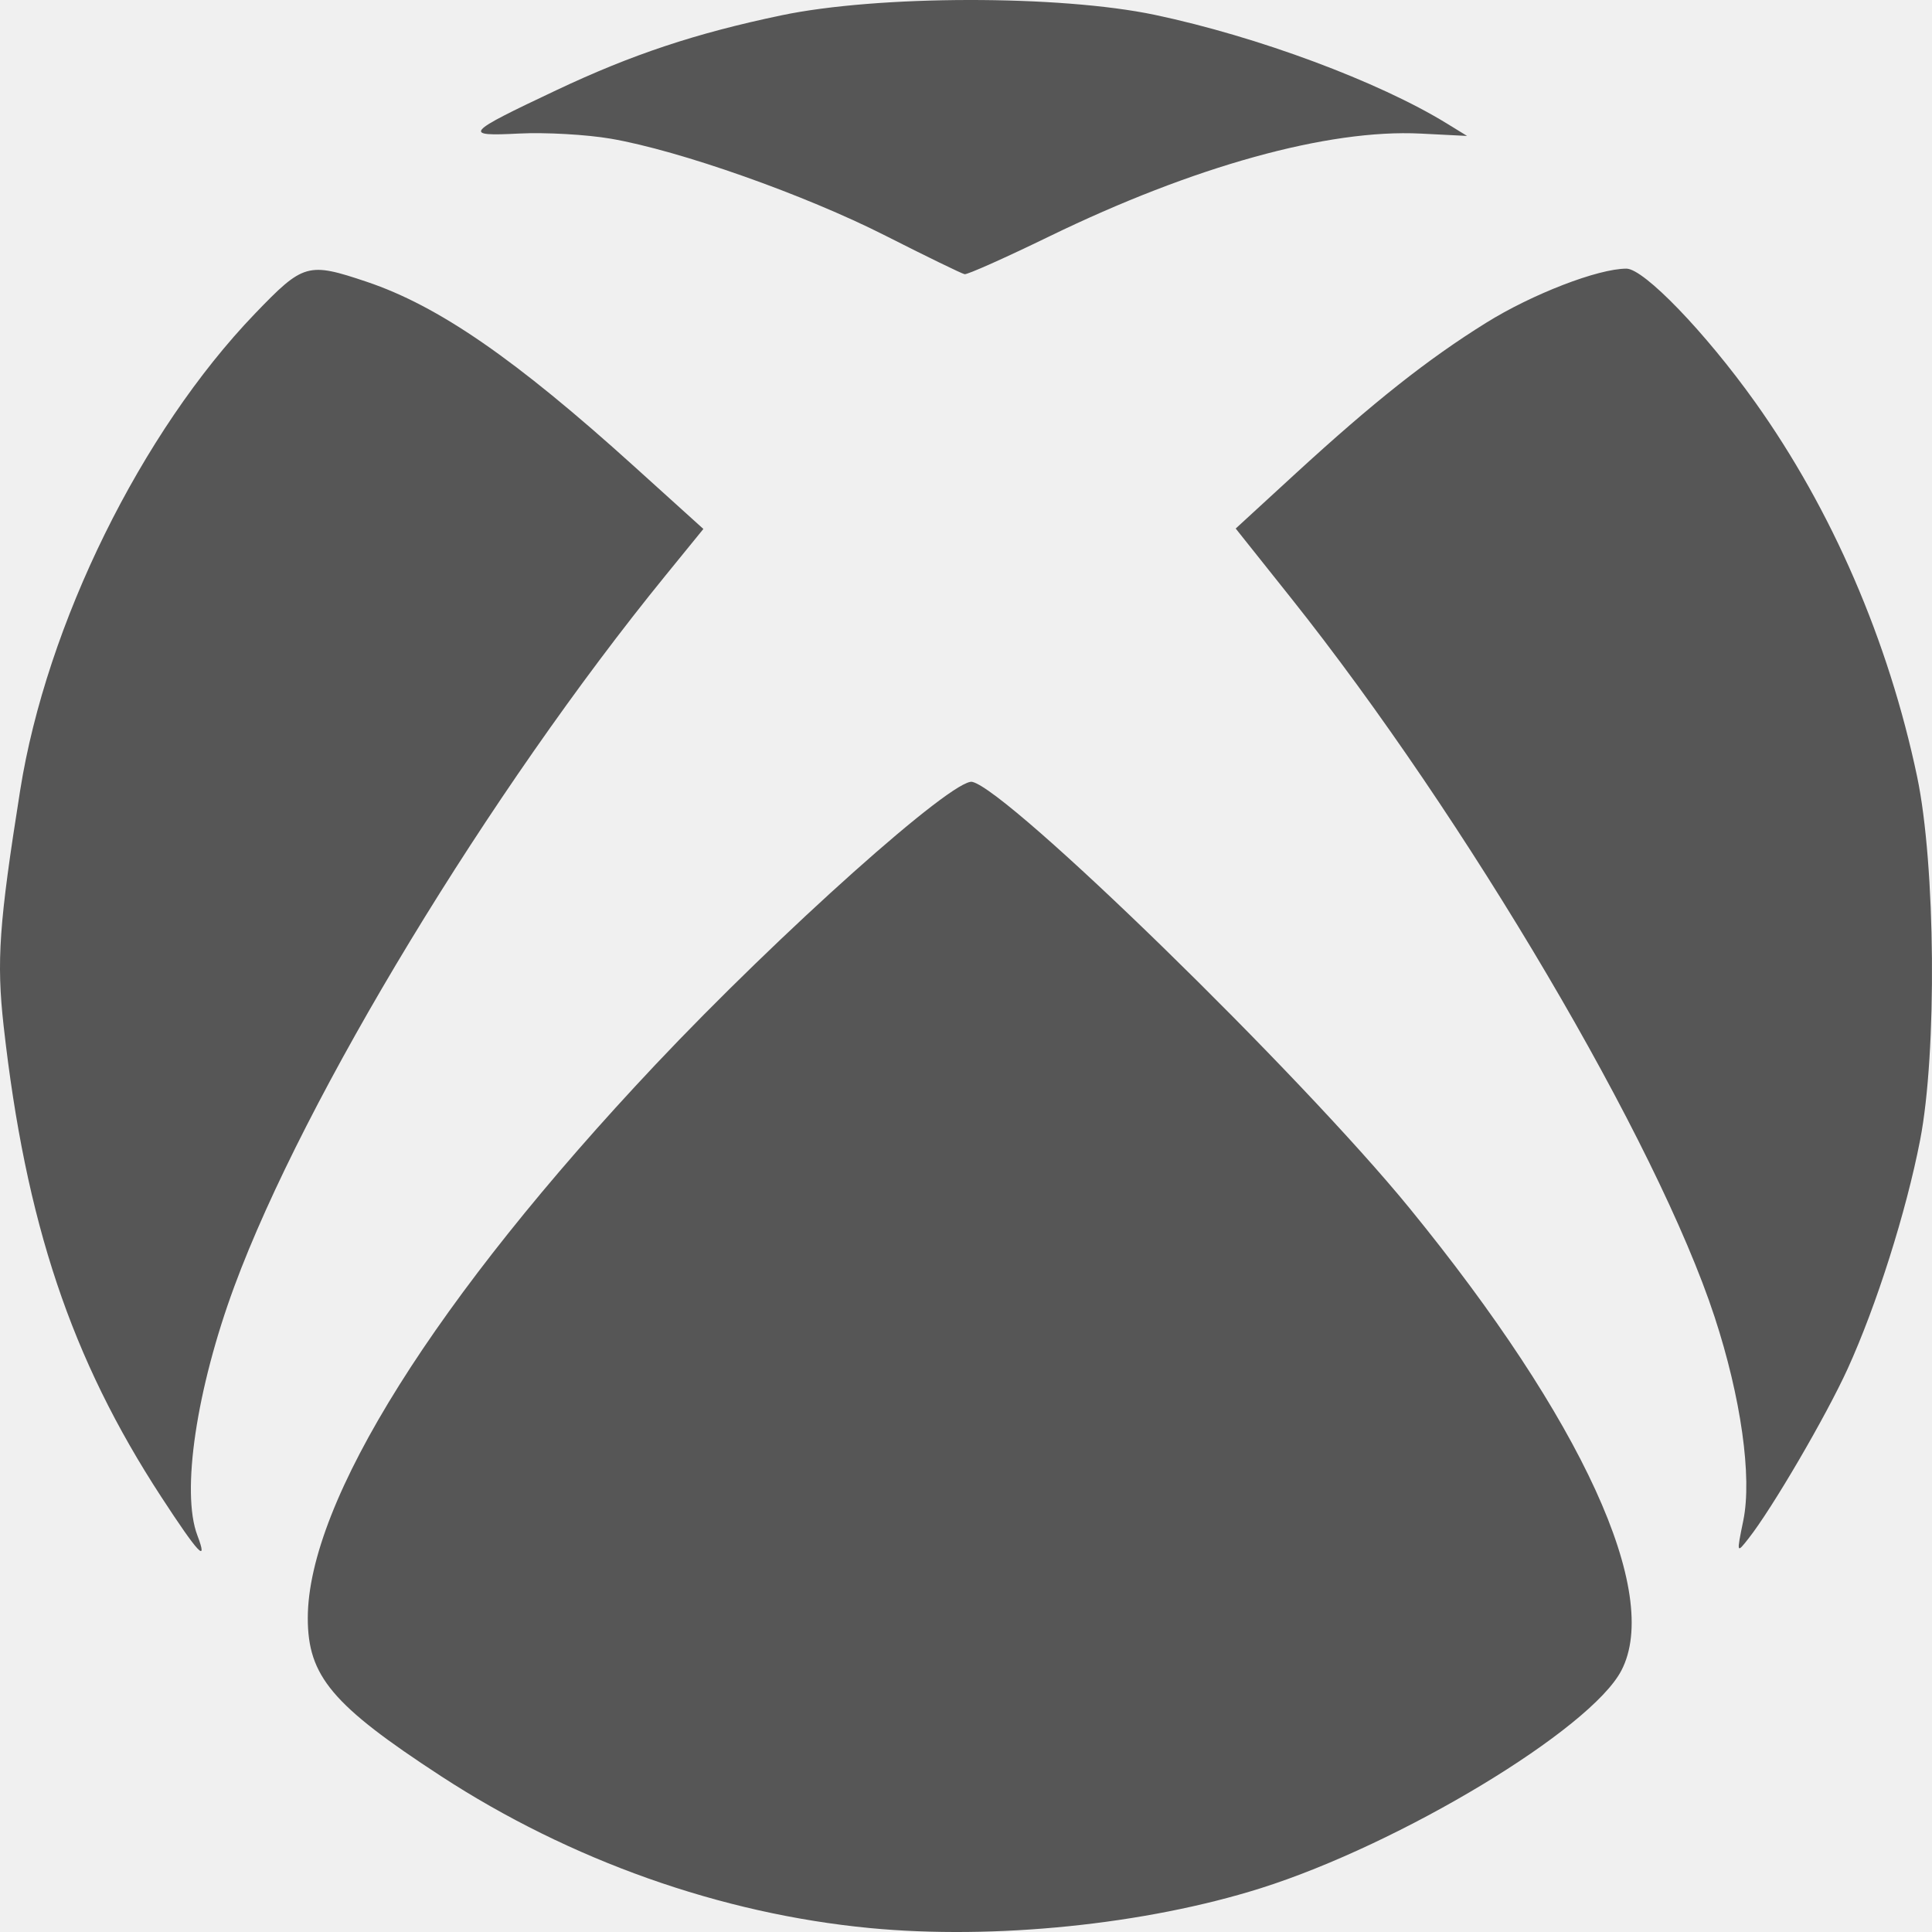
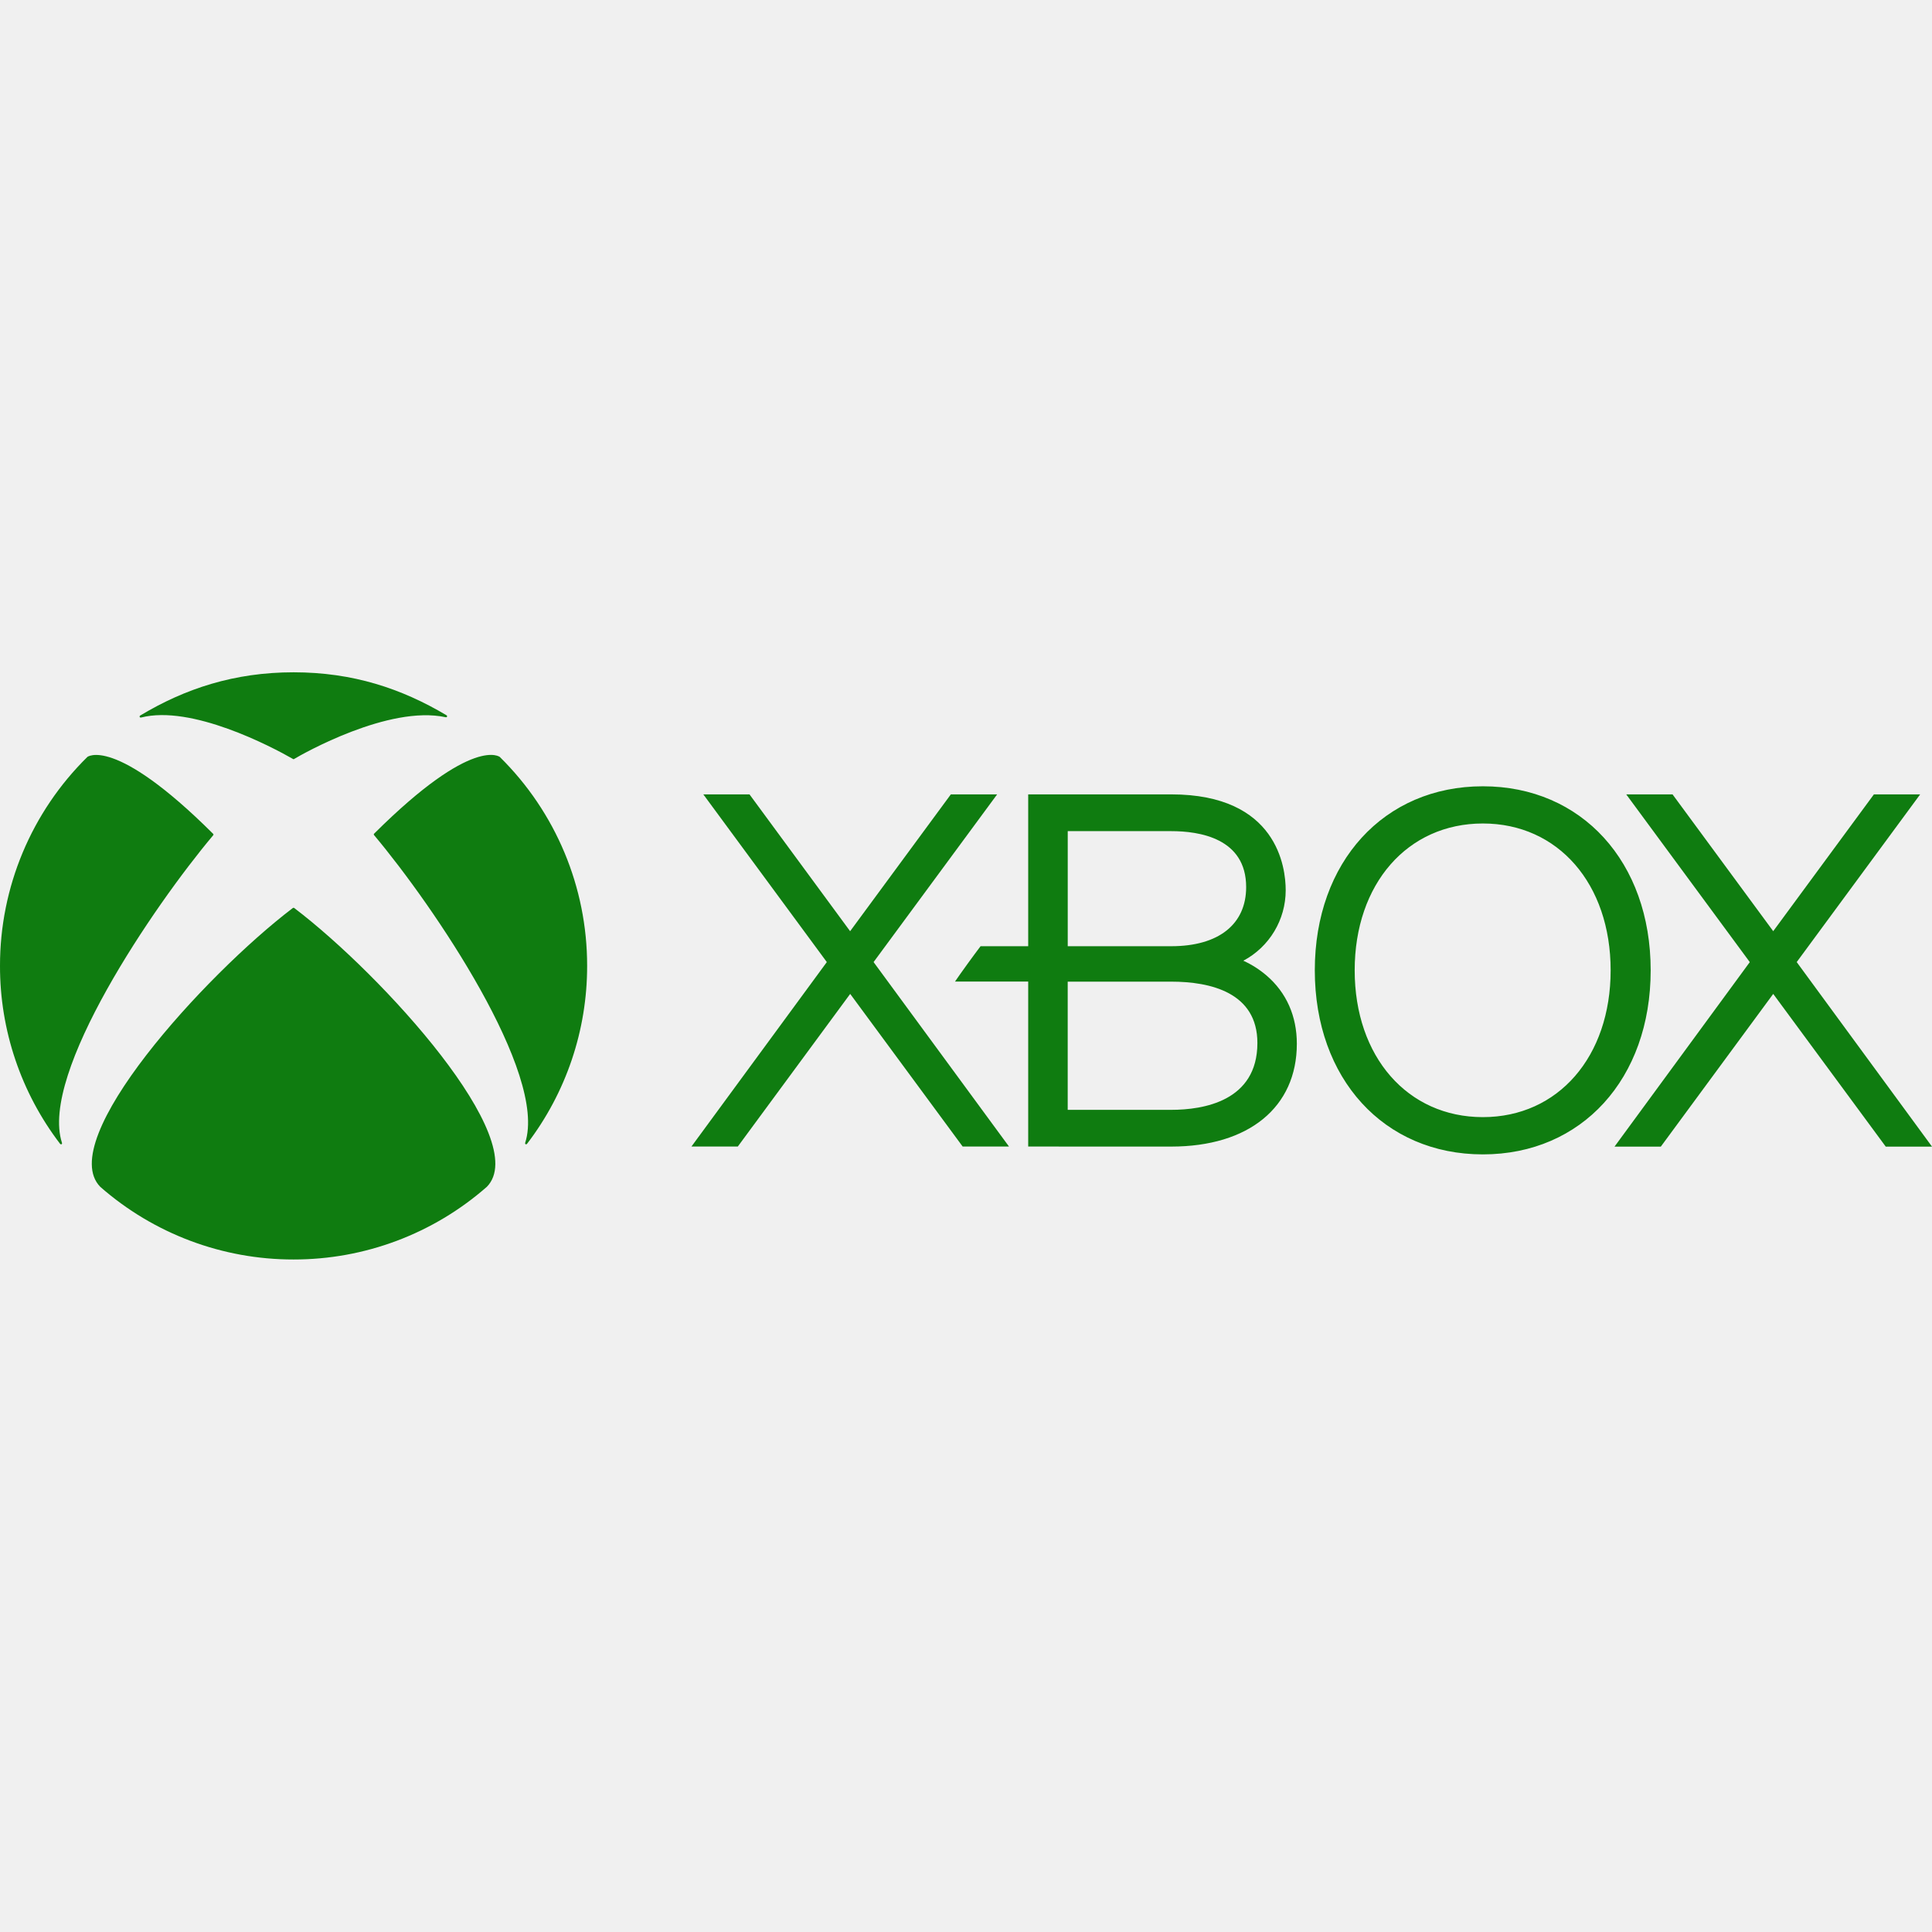
- <svg xmlns="http://www.w3.org/2000/svg" width="42" height="42" viewBox="0 0 42 42" fill="none">
-   <g clip-path="url(#clip0)">
-     <path d="M18.906 41.914C15.671 41.604 12.395 40.443 9.581 38.608C7.224 37.07 6.691 36.438 6.691 35.177C6.691 32.643 9.478 28.206 14.247 23.147C16.956 20.274 20.728 16.906 21.136 16.997C21.929 17.175 28.27 23.357 30.644 26.267C34.398 30.869 36.124 34.636 35.247 36.316C34.581 37.593 30.445 40.089 27.407 41.048C24.903 41.838 21.615 42.173 18.906 41.914ZM3.507 32.543C1.547 29.539 0.557 26.581 0.079 22.303C-0.078 20.891 -0.022 20.083 0.438 17.184C1.011 13.57 3.07 9.39 5.544 6.817C6.597 5.722 6.691 5.695 7.976 6.127C9.535 6.653 11.201 7.802 13.784 10.137L15.291 11.499L14.469 12.509C10.648 17.201 6.615 23.85 5.095 27.963C4.269 30.2 3.935 32.445 4.291 33.379C4.531 34.011 4.31 33.775 3.507 32.543ZM37.898 33.054C38.092 32.109 37.847 30.375 37.273 28.626C36.031 24.837 31.878 17.79 28.064 12.998L26.863 11.49L28.162 10.297C29.858 8.741 31.035 7.809 32.306 7.018C33.309 6.393 34.741 5.84 35.357 5.84C35.737 5.84 37.074 7.227 38.153 8.74C39.824 11.083 41.053 13.924 41.676 16.881C42.079 18.792 42.112 22.882 41.741 24.788C41.437 26.352 40.793 28.381 40.166 29.757C39.696 30.788 38.526 32.791 38.014 33.442C37.751 33.777 37.75 33.777 37.898 33.054H37.898ZM19.252 5.125C17.492 4.232 14.778 3.273 13.278 3.015C12.752 2.925 11.856 2.874 11.285 2.903C10.048 2.966 10.103 2.901 12.088 1.964C13.738 1.184 15.115 0.726 16.983 0.334C19.085 -0.107 23.036 -0.112 25.105 0.323C27.339 0.794 29.97 1.773 31.452 2.684L31.893 2.955L30.882 2.904C28.873 2.803 25.946 3.614 22.803 5.143C21.855 5.604 21.03 5.972 20.97 5.961C20.91 5.95 20.137 5.574 19.252 5.125V5.125Z" fill="#565656" />
-   </g>
-   <defs>
-     <clipPath id="clip0">
-       <rect width="42" height="42" fill="white" />
-     </clipPath>
-   </defs>
+ <svg xmlns="http://www.w3.org/2000/svg" width="100px" height="100px" viewBox="0 -21.78 62.59 62.59">
+   <path fill="#0F7C10" d="M61.091 15.366l-3.645-4.947-3.641 4.947h-1.5l4.382-5.977-4.002-5.433h1.5l3.261 4.431 3.261-4.431h1.499l-3.999 5.432 4.383 5.978zM32.688 15.364l-4.387-5.976 4.002-5.432h-1.5l-3.262 4.432-3.259-4.432h-1.496l4 5.432-4.386 5.976h1.502l3.641-4.945 3.644 4.945z" />
+   <path fill="#0F7C10" d="M41.028 9.82a3.197 3.197 0 0 0-.748-.476 2.585 2.585 0 0 0 1.372-2.285c0-.73-.269-3.104-3.709-3.104H33.31v4.919h-1.543c-.2.261-.655.888-.828 1.145h2.371v5.345l4.634.001c2.51 0 4.069-1.274 4.069-3.331 0-.898-.339-1.661-.985-2.214m-6.437-4.674h3.353c.907 0 2.427.226 2.427 1.813 0 1.2-.885 1.915-2.427 1.915h-3.353V5.146zm3.352 9.029H34.59v-4.153h3.353c1.271 0 2.792.351 2.792 1.987 0 1.884-1.749 2.166-2.792 2.166M48.04 3.693c-3.205 0-5.445 2.451-5.445 5.961 0 3.515 2.24 5.964 5.445 5.964 3.202 0 5.436-2.449 5.436-5.964 0-3.51-2.234-5.961-5.436-5.961m0 10.718c-2.442 0-4.153-1.957-4.153-4.757s1.711-4.756 4.153-4.756c2.438 0 4.139 1.956 4.139 4.756s-1.701 4.757-4.139 4.757M2.838 2.735l-.009.008v.001A9.48 9.48 0 0 0 0 9.511a9.47 9.47 0 0 0 1.944 5.761c.013.016.033.025.051.016.017-.01.018-.031.011-.049-.725-2.242 2.981-7.676 4.896-9.954.006-.008.014-.017.014-.028 0-.013-.009-.023-.018-.031C3.677 2.02 2.817 2.753 2.829 2.743M16.184 2.735l.009.008v.001a9.478 9.478 0 0 1 2.828 6.767 9.47 9.47 0 0 1-1.944 5.761c-.012.016-.033.025-.051.016-.016-.01-.017-.031-.011-.049.725-2.242-2.978-7.68-4.892-9.959-.007-.008-.014-.017-.014-.027 0-.014.008-.024.018-.032 3.222-3.206 4.076-2.468 4.065-2.478M9.511 0c1.919 0 3.498.526 4.954 1.392.018.009.023.029.016.047-.007.017-.027.021-.046.016-1.841-.398-4.64 1.193-4.904 1.352-.006.004-.012.008-.02.008-.009 0-.015-.004-.021-.008-.702-.403-3.289-1.759-4.918-1.342-.018.004-.038.001-.046-.017a.038.038 0 0 1 .016-.047C5.998.526 7.597 0 9.511 0M9.511 7.628c.011 0 .023.009.03.015 2.846 2.164 7.717 7.514 6.23 9.027l.002-.002-.001.002h-.002a9.471 9.471 0 0 1-6.26 2.353 9.476 9.476 0 0 1-6.261-2.353l-.002-.002.002.002c-1.484-1.513 3.386-6.863 6.229-9.027.008-.006.021-.015.033-.015" />
</svg>
